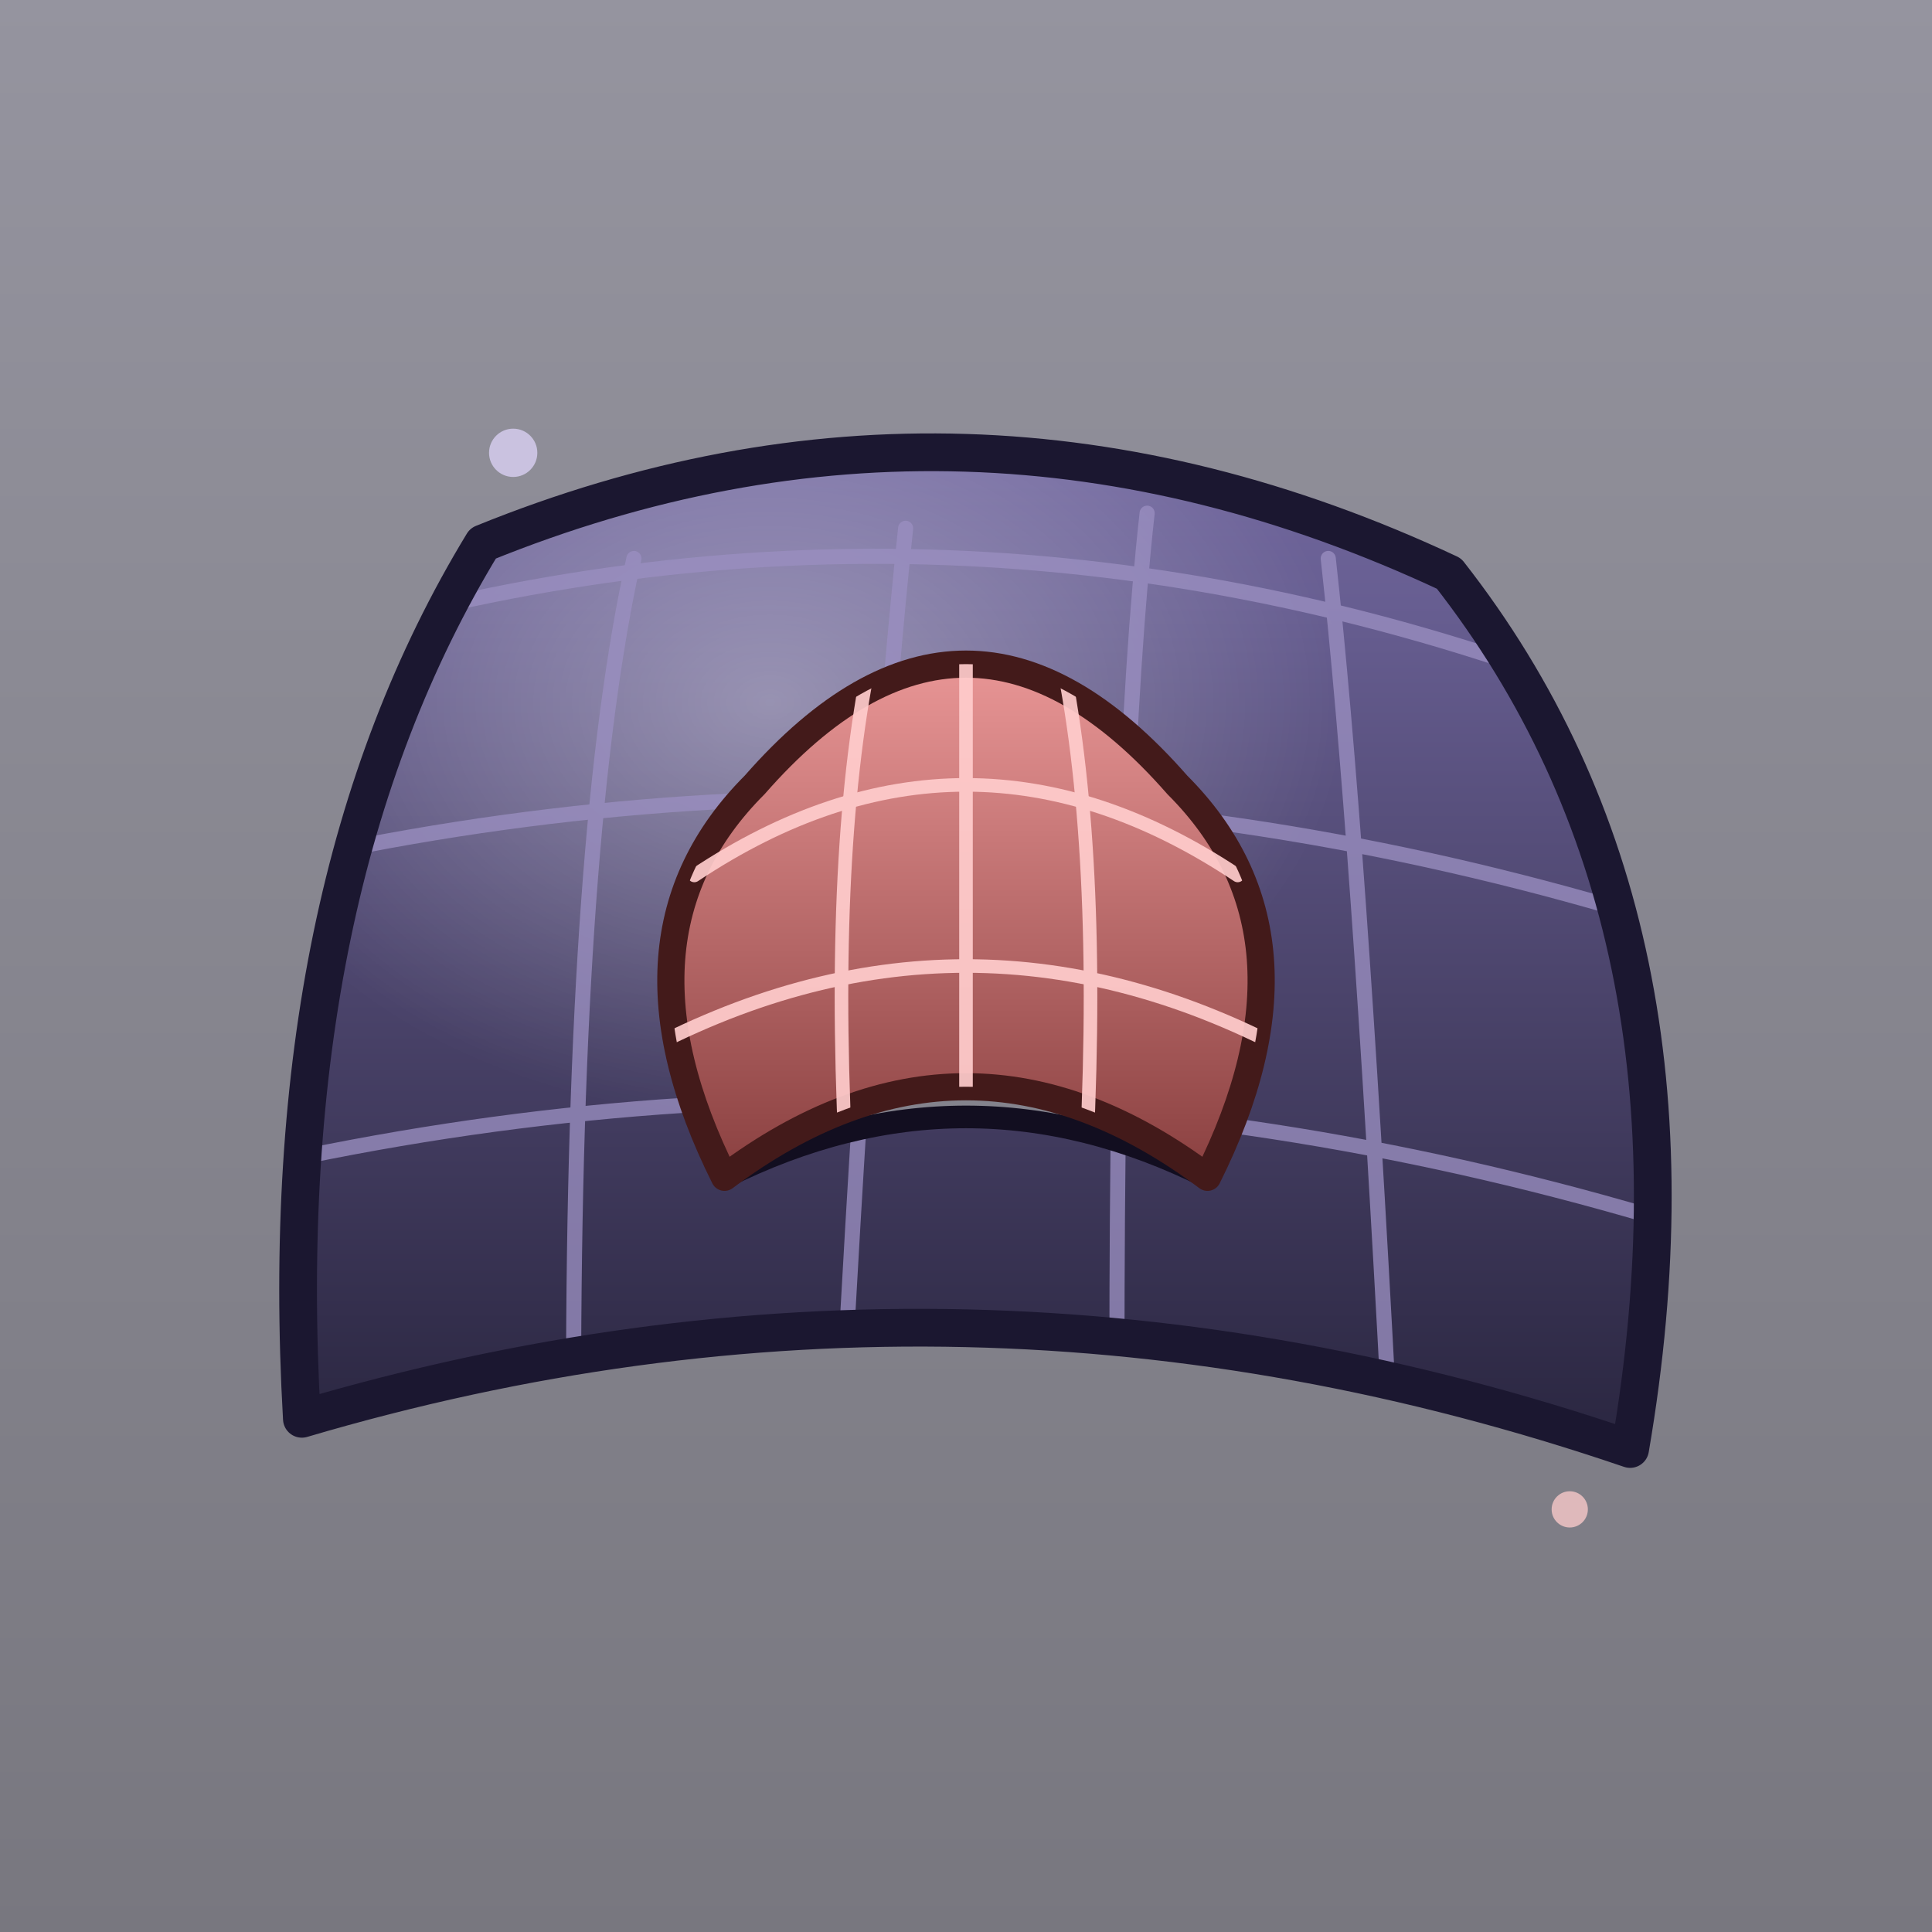
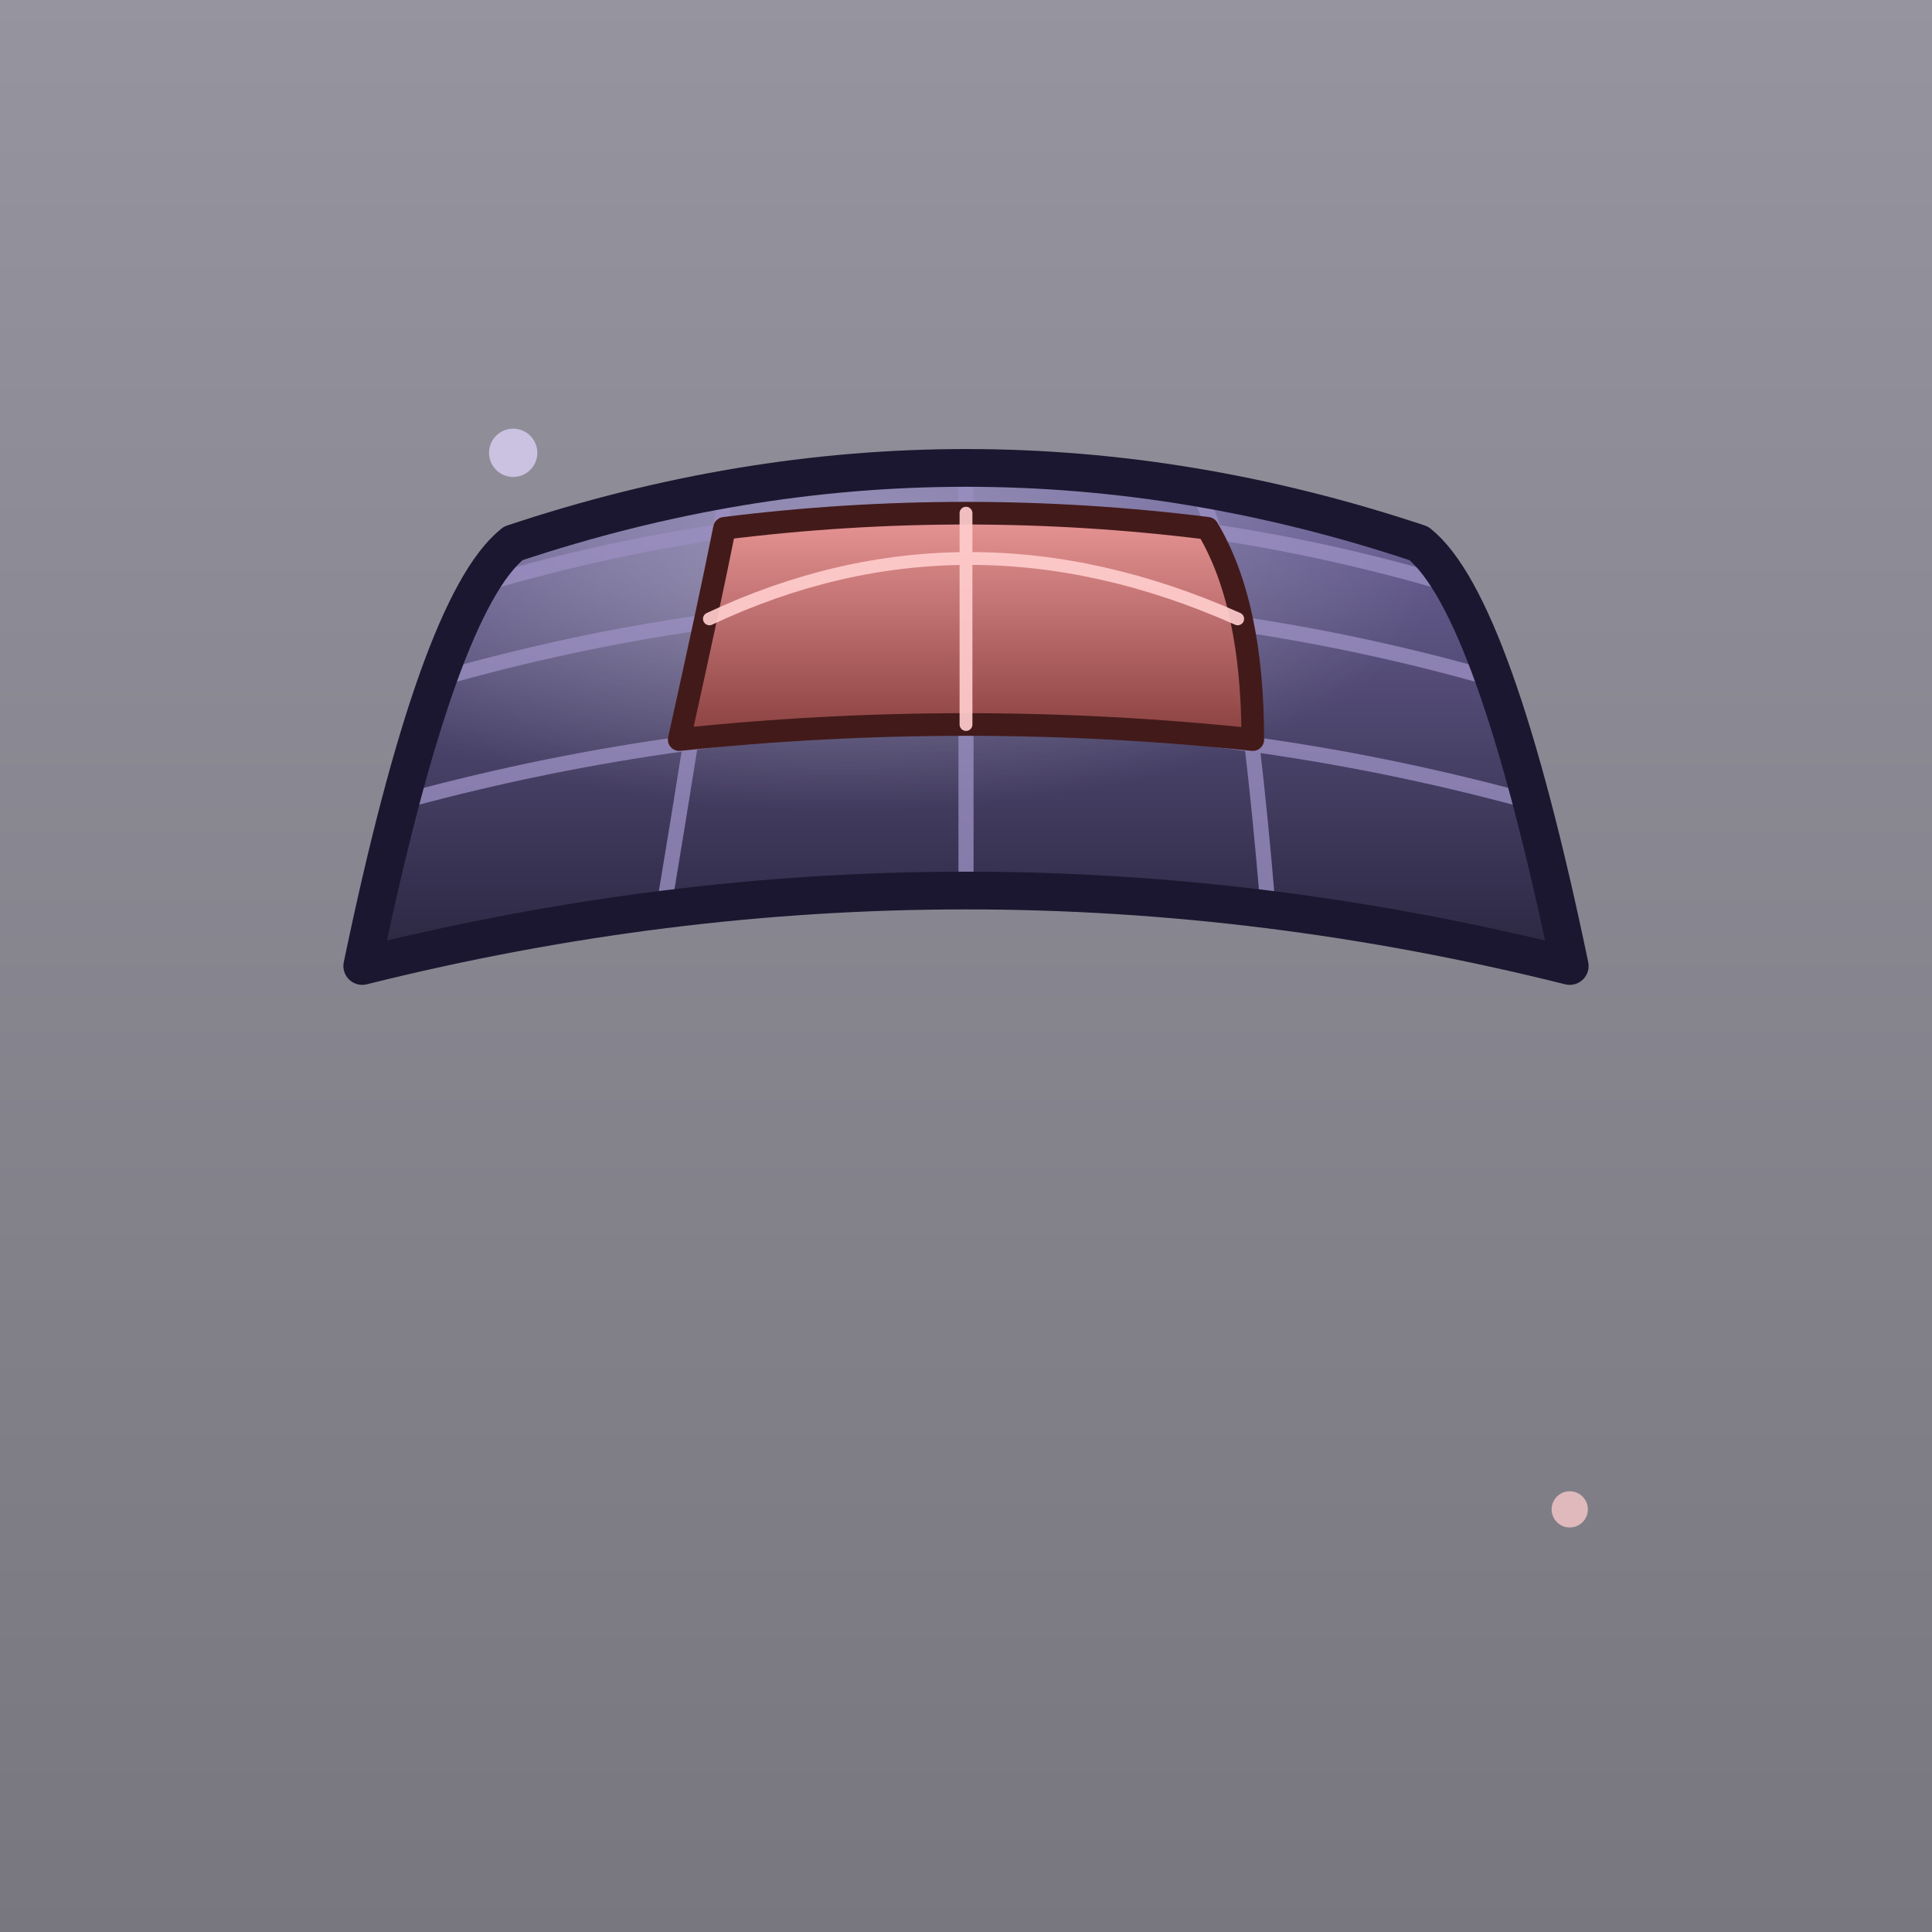
<svg xmlns="http://www.w3.org/2000/svg" width="128" height="128" viewBox="0 0 128 128">
  <defs>
    <linearGradient id="bg" x1="0" y1="0" x2="0" y2="1">
      <stop offset="0" stop-color="#95949f" />
      <stop offset="1" stop-color="#78777f" />
    </linearGradient>
    <linearGradient id="surface" x1="0" y1="0" x2="0" y2="1">
      <stop offset="0" stop-color="#7268a0" />
      <stop offset="0.55" stop-color="#4a436a" />
      <stop offset="1" stop-color="#2a2640" />
    </linearGradient>
    <linearGradient id="patch" x1="0" y1="0" x2="0" y2="1">
      <stop offset="0" stop-color="#e89595" />
      <stop offset="1" stop-color="#8a4040" />
    </linearGradient>
-     <radialGradient id="highlight" cx="0.35" cy="0.25" r="0.7">
+     <radialGradient id="highlight" cx="0.4" cy="0.2" r="0.7">
      <stop offset="0" stop-color="#ffffff" stop-opacity="0.35" />
-       <stop offset="0.6" stop-color="#ffffff" stop-opacity="0" />
+       <stop offset="0.7" stop-color="#ffffff" stop-opacity="0" />
    </radialGradient>
-     <clipPath id="outerClip" clipPathUnits="userSpaceOnUse">
-       <path d="M 20 94 Q 18 59 32 36 Q 64 23 96 38 Q 114 61 108 96 Q 64 81 20 94 Z                M 48 78 Q 44 64 50 52 Q 64 42 78 52 Q 84 64 80 78 Q 64 70 48 78 Z" clip-rule="evenodd" />
-     </clipPath>
-     <clipPath id="patchClip" clipPathUnits="userSpaceOnUse">
-       <path d="M 48 78 Q 40 62 50 52 Q 64 36 78 52 Q 88 62 80 78 Q 64 66 48 78 Z" />
+     <clipPath id="outerClip">
+       <path d="M 34 36 Q 64 26 94 36 Q 99 40 104 64 Q 64 54 24 64 Q 29 40 34 36 Z                M 48 35 Q 64 33 80 35 Q 83 40 83 49 Q 64 47 45 49 Q 47 40 48 35 Z" clip-rule="evenodd" />
    </clipPath>
  </defs>
  <rect width="128" height="128" fill="url(#bg)" />
-   <path d="M 20 94 Q 18 59 32 36 Q 64 23 96 38 Q 114 61 108 96 Q 64 81 20 94 Z            M 48 78 Q 44 64 50 52 Q 64 42 78 52 Q 84 64 80 78 Q 64 70 48 78 Z" fill="url(#surface)" fill-rule="evenodd" />
-   <path d="M 20 94 Q 18 59 32 36 Q 64 23 96 38 Q 114 61 108 96 Q 64 81 20 94 Z" fill="url(#highlight)" />
-   <g clip-path="url(#outerClip)" fill="none" stroke="#9a8ec0" stroke-width="1" stroke-linecap="round" opacity="0.78">
-     <path d="M 38 92 Q 38 55 42 37" />
-     <path d="M 56 90 Q 58 54 60 35" />
-     <path d="M 74 90 Q 74 52 76 34" />
-     <path d="M 92 93 Q 90 55 88 37" />
-     <path d="M 14 78 Q 64 66 114 82" />
-     <path d="M 15 58 Q 64 46 113 62" />
-     <path d="M 22 42 Q 64 30 106 46" />
+   <path d="M 34 36 Q 64 26 94 36 Q 99 40 104 64 Q 64 54 24 64 Q 29 40 34 36 Z            M 48 35 Q 64 33 80 35 Q 83 40 83 49 Q 64 47 45 49 Q 47 40 48 35 Z" fill="url(#surface)" fill-rule="evenodd" />
+   <path d="M 34 36 Q 64 26 94 36 Q 99 40 104 64 Q 64 54 24 64 Q 29 40 34 36 Z" fill="url(#highlight)" />
+   <g clip-path="url(#outerClip)" fill="none" stroke="#9a8ec0" stroke-width="1" stroke-linecap="round" opacity="0.8">
+     <path d="M 48 32 Q 48 36 44 60" />
+     <path d="M 64 31 Q 64 35 64 59" />
+     <path d="M 79 32 Q 82 36 84 60" />
+     <path d="M 31 39 Q 64 29 97 39" />
+     <path d="M 29 45 Q 64 35 99 45" />
+     <path d="M 27 53 Q 64 43 101 53" />
  </g>
-   <path d="M 20 94 Q 18 59 32 36 Q 64 23 96 38 Q 114 61 108 96 Q 64 81 20 94 Z" fill="none" stroke="#1b1730" stroke-width="2.5" stroke-linejoin="round" />
-   <path d="M 48 78 Q 44 64 50 52 Q 64 42 78 52 Q 84 64 80 78 Q 64 70 48 78 Z" fill="none" stroke="#120e20" stroke-width="1.5" stroke-linejoin="round" />
-   <path d="M 48 78 Q 40 62 50 52 Q 64 36 78 52 Q 88 62 80 78 Q 64 66 48 78 Z" fill="url(#patch)" stroke="#431a1a" stroke-width="1.8" stroke-linejoin="round" />
-   <g clip-path="url(#patchClip)" fill="none" stroke="#ffcccc" stroke-width="0.9" stroke-linecap="round" opacity="0.92">
-     <path d="M 56 76 Q 55 55 58 42" />
-     <path d="M 64 78 Q 64 52 64 38" />
-     <path d="M 72 76 Q 73 55 70 42" />
-     <path d="M 42 70 Q 64 58 86 70" />
-     <path d="M 46 58 Q 64 46 82 58" />
+   <path d="M 34 36 Q 64 26 94 36 Q 99 40 104 64 Q 64 54 24 64 Q 29 40 34 36 Z" fill="none" stroke="#1b1730" stroke-width="2.5" stroke-linejoin="round" />
+   <path d="M 48 35 Q 64 33 80 35 Q 83 40 83 49 Q 64 47 45 49 Q 47 40 48 35 Z" fill="none" stroke="#120e20" stroke-width="1.3" stroke-linejoin="round" />
+   <path d="M 48 35 Q 64 33 80 35 Q 83 40 83 49 Q 64 47 45 49 Q 47 40 48 35 Z" fill="url(#patch)" stroke="#431a1a" stroke-width="1.5" stroke-linejoin="round" />
+   <g fill="none" stroke="#ffcccc" stroke-width="0.85" stroke-linecap="round" opacity="0.92">
+     <path d="M 64 34 Q 64 33 64 48" />
+     <path d="M 47 41 Q 64 33 82 41" />
  </g>
  <circle cx="34" cy="30" r="1.6" fill="#d0c8e8" opacity="0.9" />
  <circle cx="104" cy="100" r="1.2" fill="#f8c8c8" opacity="0.8" />
</svg>
